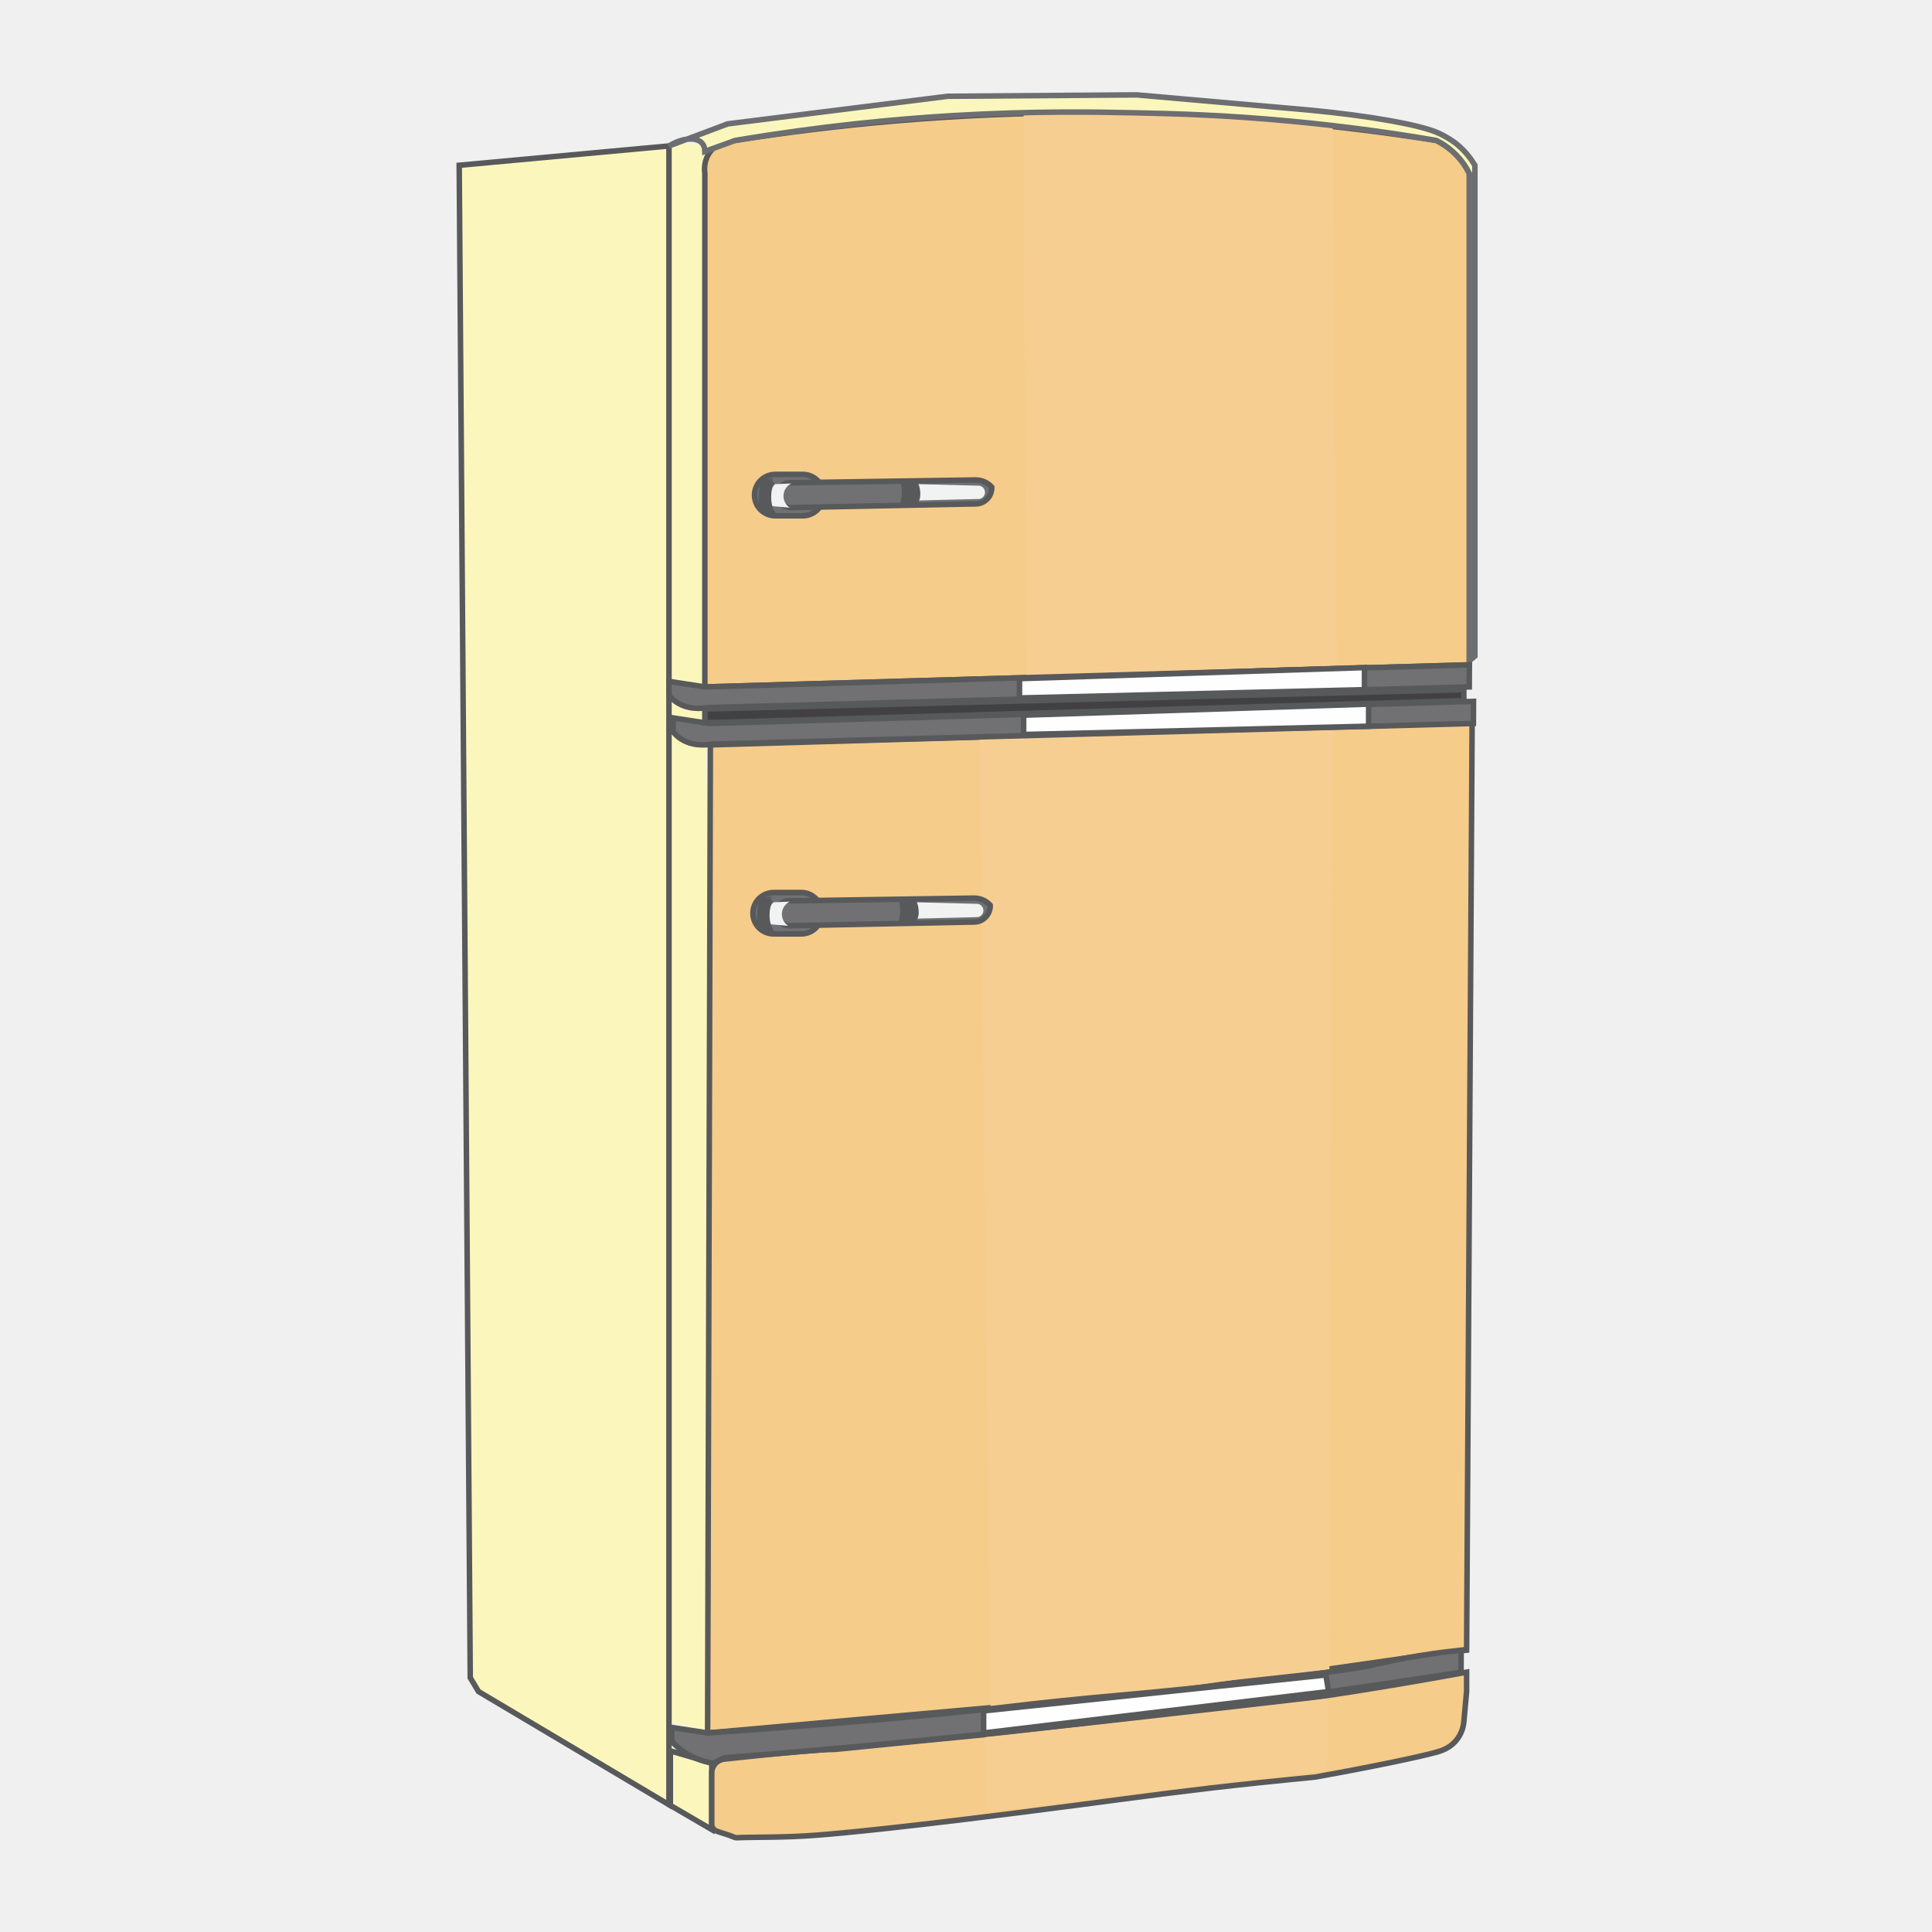
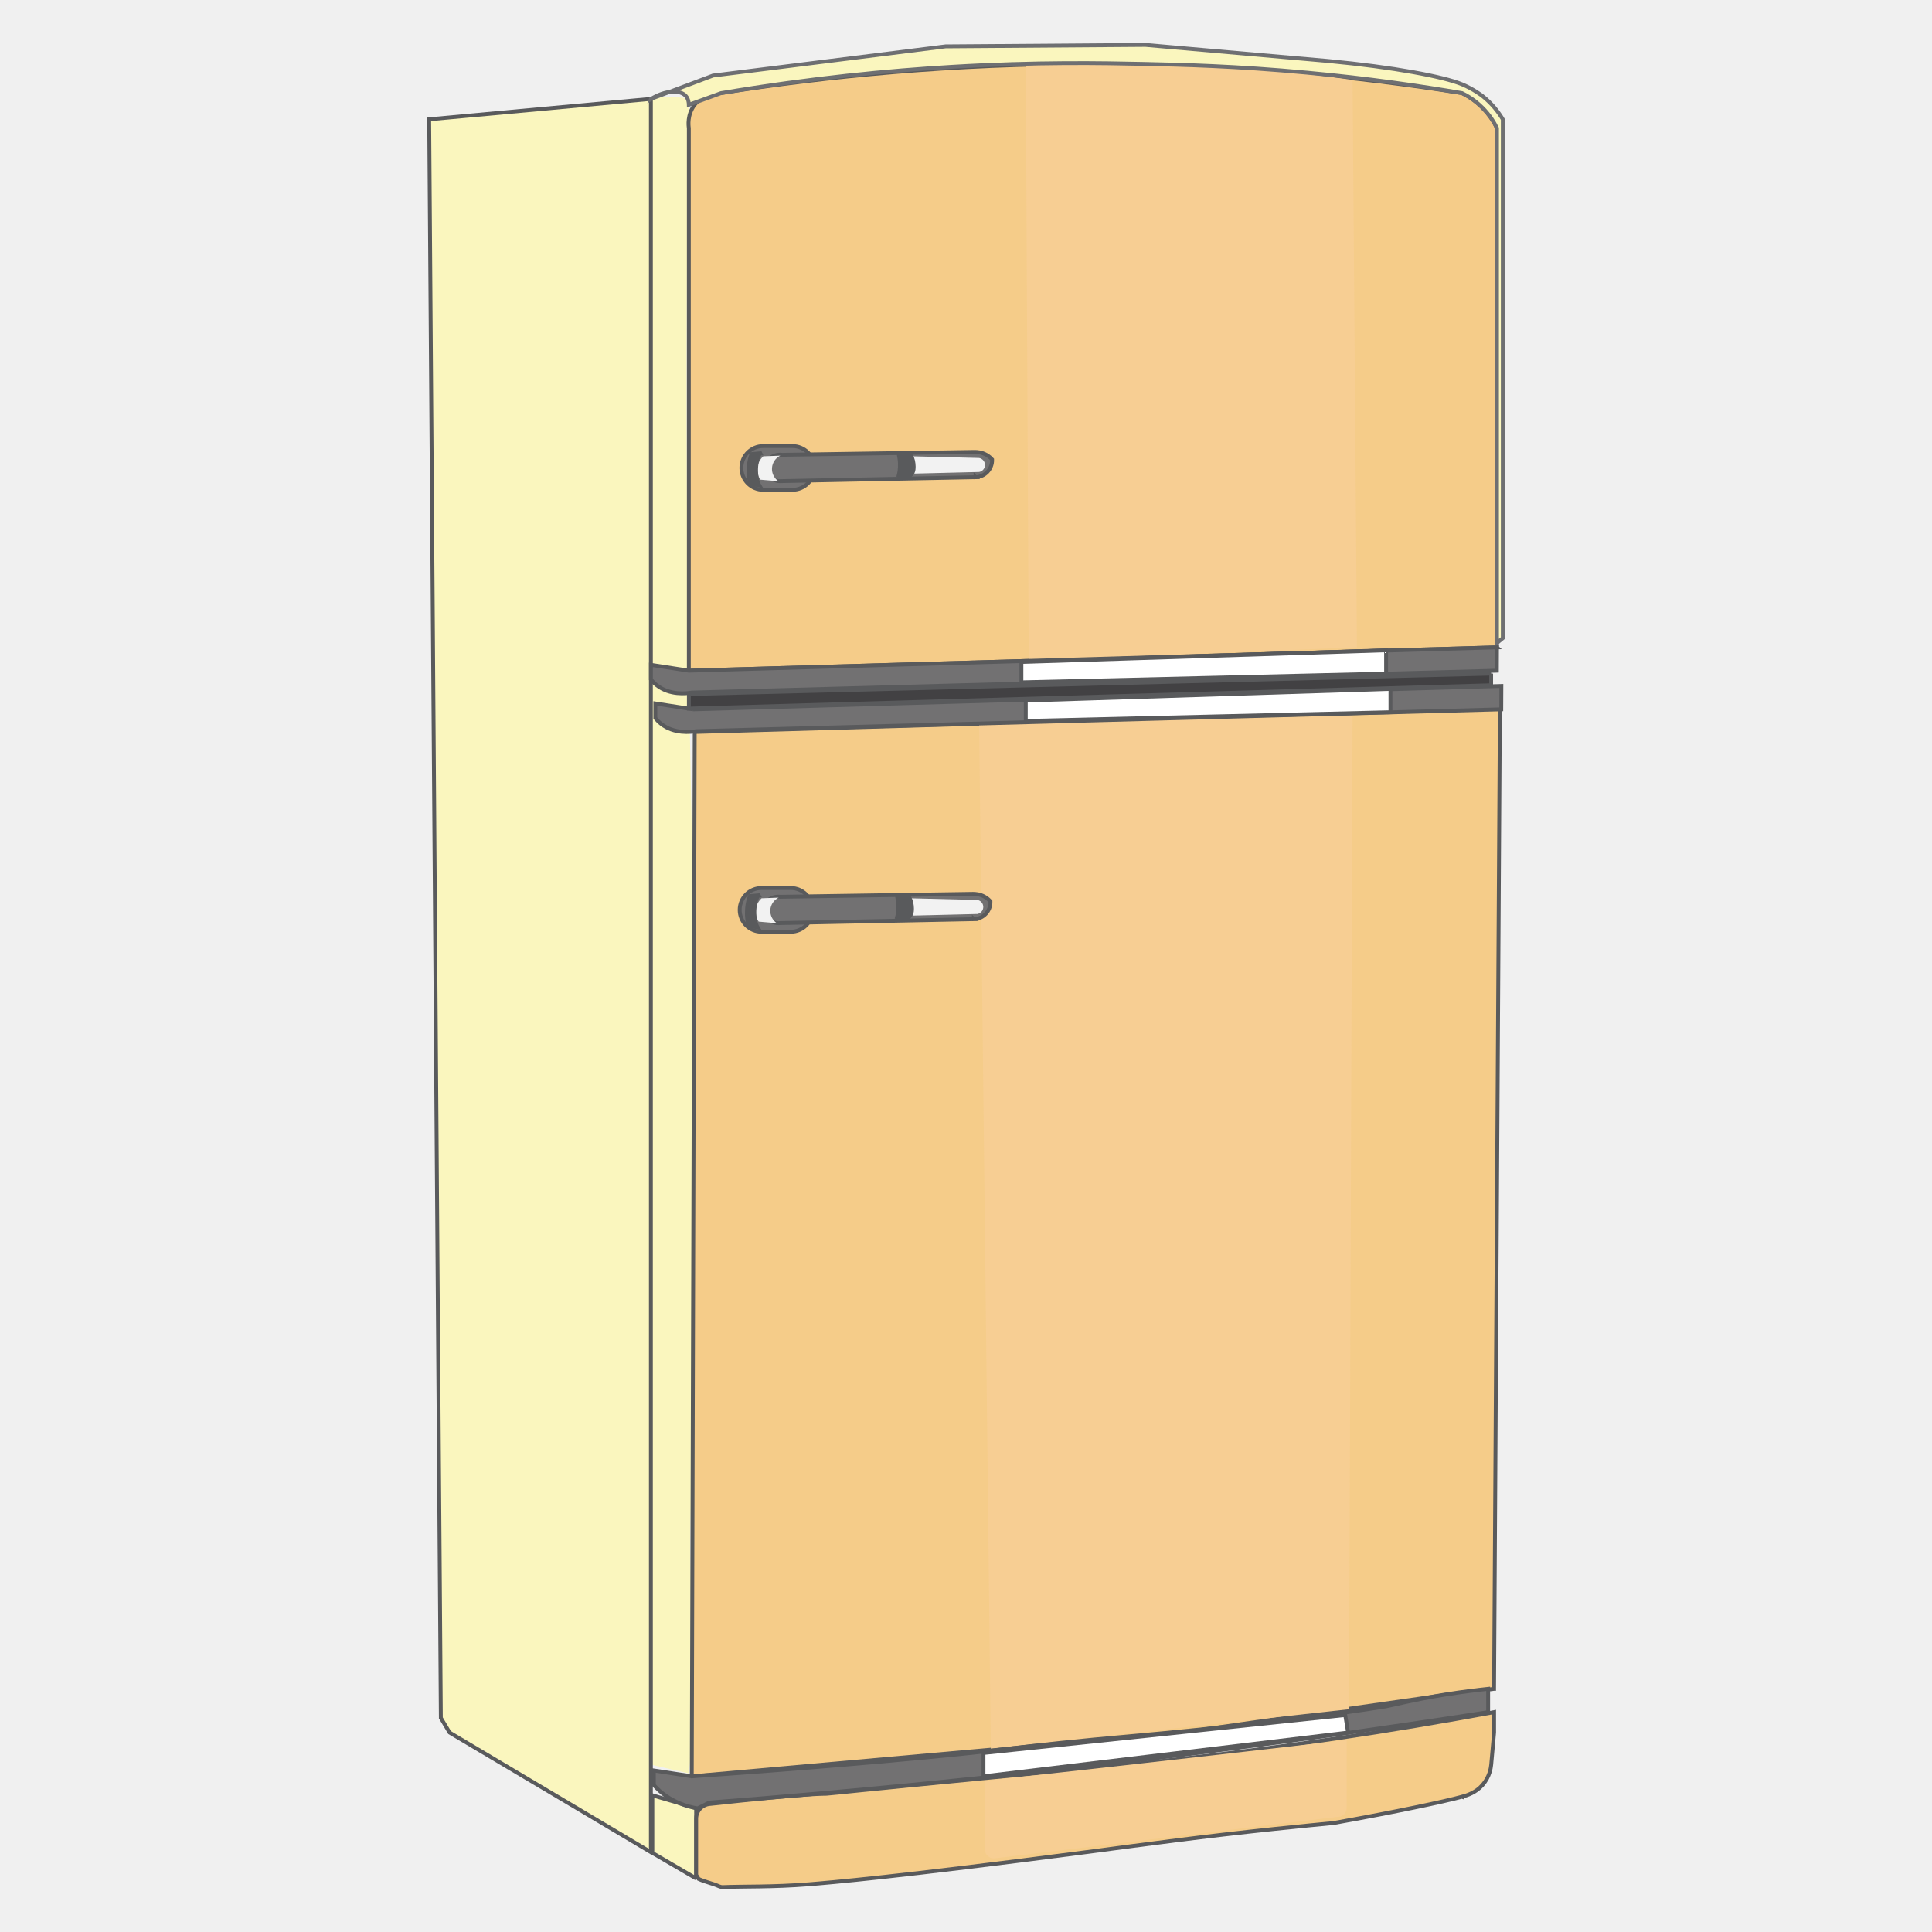
- <svg xmlns="http://www.w3.org/2000/svg" id="Layer_1" viewBox="0 0 350 350">
-   <path d="M128.94,331.44c-2.5-1.46-5-2.92-7.5-4.38v-9.87c2.5.73,5,1.46,7.5,2.19v12.06Z" fill="#fbf7bc" stroke="#58595b" stroke-miterlimit="10" />
-   <path d="M127.69,313.44c-2.17-.5-4.33-1-6.5-1.5V26.44c1.08-.23,2.49-.41,4.12-.32.89.05,1.69.17,2.38.32-.62,41.47-.36,74.91,0,98,.37,23.69.93,41.51,1.13,73.5.16,25.28.02,45.95-.13,59.5-.97,10.91-.83,19.56-.5,25.5.32,5.88,1.1,14.28,0,26-.18,1.91-.37,3.47-.5,4.5Z" fill="#fbf7bc" stroke-width="0" />
-   <path d="M260.19,317.44c-3.1.84-11.16,2.56-22,4.5-2.31.22-5.78.56-10,1-12.88,1.36-20.71,2.45-32.5,4-32.68,4.28-43.77,5.2-47.5,5.5-6.15.49-11.23.33-14.65.48-.23.01-.46-.04-.68-.14-1.17-.52-2.33-.72-3.5-1.26l-.42-.69v-9.65c0-.9.48-1.7,1.22-2.15.45-.27.87-.33,1.04-.35,16.5-1.8,19.49-1.75,19.49-1.75.88.01.38-.01,15.5-1.5,7.3-.72,17.93-1.75,31.5-3,13.15-1.25,26.83-2.89,41-5,9.27-1.38,18.27-2.89,27-4.5v3.5c-.17,1.83-.33,3.67-.5,5.5-.05.54-.26,2.09-1.5,3.5-1.16,1.32-2.67,1.78-3.5,2Z" fill="#f5cc89" stroke="#58595b" stroke-miterlimit="10" />
-   <path d="M85.19,303.94c.5.83,1,1.67,1.5,2.5,11.5,6.83,23,13.67,34.5,20.5V26.44c-12.67,1.17-25.33,2.33-38,3.5.67,91.33,1.33,182.67,2,274Z" fill="#fbf7bc" stroke="#58595b" stroke-miterlimit="10" />
-   <path d="M266.19,120.44c-46.17,1.33-92.33,2.67-138.5,4V31.44c-.05-.35-.32-2.29,1-4,1.64-2.13,4.27-2.01,4.5-2,18.19-2.88,39.75-5.03,64-5,23.83.03,45.05,2.16,63,5,.9.44,2.21,1.21,3.5,2.5.71.71,1.7,1.86,2.5,3.5v89Z" fill="#f5cc89" stroke="#58595b" stroke-miterlimit="10" />
-   <path d="M265.69,298.94c-2.67.33-5.33.67-8,1-15.17,2.17-30.33,4.33-45.5,6.5l-84,7.5c.17-59.67.33-119.33.5-179,46-1.33,92-2.67,138-4-.33,56-.67,112-1,168Z" fill="#f5cc89" stroke="#58595b" stroke-miterlimit="10" />
-   <path d="M242.19,120.44l-56.25,2.25c-.17-34-.33-68-.5-102,9.25-.49,19.47-.59,30.5,0,9.15.49,17.67,1.38,25.5,2.5.25,32.42.5,64.83.75,97.25Z" fill="#f7ce92" stroke-width="0" />
-   <path d="M240.84,302.44c-20.47,2.25-40.93,4.5-61.4,6.75-.67-58.5-1.33-117-2-175.5,3.42-.14,8.04-.32,13.5-.5,5.25-.17,10.73-.32,19.5-.5,7.94-.16,18.41-.35,31-.5-.2,56.75-.4,113.5-.6,170.25Z" fill="#f7ce92" stroke-width="0" />
-   <path d="M239.13,320.85c-19.67,2.38-39.33,4.76-59,7.14-.9.11-1.7-.6-1.7-1.5v-11.79c9-.99,18-1.99,27-3,11.67-1.31,23.34-2.65,35-4v11.69c0,.75-.56,1.38-1.3,1.47Z" fill="#f7ce92" stroke-width="0" />
-   <path d="M121.19,26.44l10.64-4,39.86-5,34.25-.25c10.42.92,20.83,1.83,31.25,2.75,11.38,1.08,19.82,2.69,23,4,1.99.82,3.5,2,3.5,2,1.73,1.36,2.83,2.88,3.5,4v88.92l-1,.83V31.44c-.44-.9-1.21-2.21-2.5-3.5-.71-.71-1.86-1.7-3.5-2.5-6.99-1.2-15.98-2.52-26.5-3.5-12.26-1.15-21.56-1.36-28-1.5-7.02-.15-18.34-.37-33,.5-10.59.63-24.01,1.89-39.5,4.5-1.83.67-3.67,1.33-5.5,2-.02-.83-.3-1.27-.5-1.5-.98-1.12-3.45-1.05-6,.5Z" fill="#fbf7bc" stroke="#6d6e71" stroke-miterlimit="10" />
-   <path d="M127.69,124.44c46.17-1.33,92.33-2.67,138.5-4l-.02,4-137.98,3.75c-.91.15-3.76.51-6-1.25-.4-.31-.73-.65-1-1v-2.5c2.17.33,4.33.67,6.5,1Z" fill="#717072" stroke="#58595b" stroke-miterlimit="10" />
-   <path d="M247.19,124.94c-20.83.5-41.67,1-62.5,1.5v-3.5c20.83-.67,41.67-1.33,62.5-2v4Z" fill="#fffefe" stroke="#58595b" stroke-miterlimit="10" />
-   <path d="M128.44,131.06c46.17-1.33,92.33-2.67,138.5-4l-.02,4-137.98,3.75c-.91.15-3.76.51-6-1.25-.4-.31-.73-.65-1-1v-2.5c2.17.33,4.33.67,6.5,1Z" fill="#717072" stroke="#58595b" stroke-miterlimit="10" />
-   <path d="M247.94,131.56c-20.83.5-41.67,1-62.5,1.5v-3.5c20.83-.67,41.67-1.33,62.5-2v4Z" fill="#fffefe" stroke="#58595b" stroke-miterlimit="10" />
-   <path d="M265.19,124.94c-45.83,1.17-91.67,2.33-137.5,3.5v2.5c45.83-1.33,91.67-2.67,137.5-4v-2Z" fill="#414042" stroke="#58595b" stroke-miterlimit="10" />
-   <path d="M128.19,313.94c8.07-.55,19.02-1.36,32-2.5,24.73-2.17,21.24-2.45,44.5-4.5,0,0,25.98-2.29,42.5-5,.83-.14,4.69-1.14,10-2,3.34-.54,6.01-.84,7.5-1v4c-18.77,2.91-38.11,5.59-58,8-25.97,3.14-51.16,5.61-75.5,7.5-.67.33-1.33.67-2,1-1.75-.3-4.28-1.04-6.5-3-.37-.33-.7-.66-1-1v-2.5c2.17.33,4.33.67,6.5,1Z" fill="#717072" stroke="#58595b" stroke-miterlimit="10" />
-   <path d="M240.69,306.44c-20.83,2.5-41.67,5-62.5,7.5v-4c20.67-2.17,41.33-4.33,62-6.5.17,1,.33,2,.5,3Z" fill="#fffefe" stroke="#58595b" stroke-miterlimit="10" />
-   <rect x="136.69" y="85.94" width="12.5" height="7.5" rx="3.75" ry="3.75" fill="#717072" stroke="#58595b" stroke-miterlimit="10" />
-   <path d="M176.83,91.28c-11.05.22-22.1.44-33.15.67-1.75.18-3.06-1.2-2.99-2.41.07-1.13,1.37-2.29,2.99-2.09,11-.17,22-.33,33-.5.4,0,1.18.04,2,.5.45.26.78.56.99.8h0c.05,1.62-1.22,2.98-2.84,3.04Z" fill="#717072" stroke="#58595b" stroke-miterlimit="10" />
-   <path d="M177.44,90.39c-4,.1-8,.2-12,.3.18-.11,1-.65,1-1.5,0-.15-.03-.89-1-1.5,4,.1,8,.2,12,.3.58.11,1,.61,1,1.2s-.42,1.09-1,1.2Z" fill="#f1f2f2" stroke-width="0" />
-   <path d="M143.36,87.59l-2.92.11c-.18.16-.89.85-1,2-.1,1.03.36,1.78.5,2,1.04.09,2.08.18,3.12.27-.75-.5-1.18-1.37-1.12-2.27.06-.91.6-1.71,1.42-2.11Z" fill="#f1f2f2" stroke-width="0" />
-   <path d="M139.94,87.19l-1.49.13c-.09.2-.45,1.07-.51,2.52-.05,1.3.18,2.24.25,2.52.53.11,1.06.22,1.59.33-.38-.63-.6-1.72-.57-2.85.03-1.14.31-2.15.72-2.65Z" fill="#58595b" stroke="#58595b" stroke-miterlimit="10" />
-   <path d="M165.69,90.94c-.51.41-1.32.42-2.04.05.13-.51.24-1.2.22-2-.01-.6-.09-1.12-.18-1.55h2c.18.3.44.82.5,1.5.05.54.14,1.48-.5,2Z" fill="#58595b" stroke="#58595b" stroke-miterlimit="10" />
-   <rect x="136.4" y="161.69" width="12.5" height="7.5" rx="3.75" ry="3.75" fill="#717072" stroke="#58595b" stroke-miterlimit="10" />
-   <path d="M176.55,167.03c-11.05.22-22.1.44-33.15.67-1.75.18-3.06-1.2-2.99-2.41.07-1.13,1.37-2.29,2.99-2.09,11-.17,22-.33,33-.5.4,0,1.18.04,2,.5.45.26.78.56.99.8h0c.05,1.62-1.22,2.98-2.84,3.04Z" fill="#717072" stroke="#58595b" stroke-miterlimit="10" />
-   <path d="M177.15,166.14c-4,.1-8,.2-12,.3.18-.11,1-.65,1-1.5,0-.15-.03-.89-1-1.5,4,.1,8,.2,12,.3.58.11,1,.61,1,1.2s-.42,1.09-1,1.2Z" fill="#f1f2f2" stroke-width="0" />
-   <path d="M143.07,163.34l-2.92.11c-.18.16-.89.85-1,2-.1,1.03.36,1.78.5,2,1.04.09,2.08.18,3.12.27-.75-.5-1.18-1.37-1.12-2.27.06-.91.6-1.71,1.42-2.11Z" fill="#f1f2f2" stroke-width="0" />
-   <path d="M139.65,162.94l-1.49.13c-.09.2-.45,1.07-.51,2.52-.05,1.3.18,2.24.25,2.52.53.11,1.06.22,1.59.33-.38-.63-.6-1.72-.57-2.85.03-1.14.31-2.15.72-2.65Z" fill="#58595b" stroke="#58595b" stroke-miterlimit="10" />
-   <path d="M165.4,166.69c-.51.41-1.32.42-2.04.05.13-.51.24-1.2.22-2-.01-.6-.09-1.12-.18-1.55h2c.18.3.44.82.5,1.5.05.54.14,1.48-.5,2Z" fill="#58595b" stroke="#58595b" stroke-miterlimit="10" />
-   <rect width="350" height="350" fill="none" stroke-width="0" />
+ <svg xmlns="http://www.w3.org/2000/svg" id="Layer_1" viewBox="0 0 500 500">
+   <path d="M180.16,486.14c-3.78-2.2-7.55-4.41-11.33-6.61v-14.9c3.77,1.1,7.55,2.2,11.33,3.31v18.21Z" fill="#faf6be" stroke="#595a5c" stroke-miterlimit="10" />
+   <path d="M178.27,458.96c-3.28-.76-6.54-1.51-9.82-2.26V25.59c1.63-.35,3.76-.62,6.22-.48,1.34.08,2.55.26,3.59.48-.94,62.62-.54,113.11,0,147.98.56,35.77,1.4,62.68,1.71,110.98.24,38.17.03,69.38-.2,89.85-1.46,16.47-1.25,29.54-.76,38.5.48,8.88,1.66,21.56,0,39.26-.27,2.88-.56,5.24-.75,6.8Z" fill="#faf6be" stroke-width="0" />
+   <path d="M378.35,465c-4.68,1.27-16.85,3.87-33.22,6.8-3.49.33-8.73.85-15.1,1.51-19.45,2.05-31.27,3.7-49.07,6.04-49.35,6.46-66.09,7.85-71.73,8.31-9.29.74-16.96.5-22.12.72-.35.02-.69-.06-1.03-.21-1.77-.79-3.52-1.09-5.28-1.9l-.63-1.04v-14.57c0-1.36.72-2.57,1.84-3.25.68-.41,1.31-.5,1.57-.53,24.92-2.72,29.43-2.64,29.43-2.64,1.33.02.57-.02,23.41-2.26,11.02-1.09,27.07-2.64,47.57-4.53,19.86-1.89,40.51-4.36,61.91-7.55,14-2.08,27.59-4.36,40.77-6.8v5.28c-.26,2.76-.5,5.54-.75,8.31-.08.82-.39,3.16-2.26,5.28-1.75,1.99-4.03,2.69-5.28,3.02v.02Z" fill="#f5cc89" stroke="#595a5c" stroke-miterlimit="10" />
+   <path d="M114.1,444.62c.75,1.25,1.51,2.52,2.26,3.77,17.36,10.31,34.73,20.64,52.09,30.95V25.59c-19.13,1.77-38.25,3.52-57.38,5.28,1.01,137.91,2.01,275.83,3.02,413.74Z" fill="#faf6be" stroke="#595a5c" stroke-miterlimit="10" />
+   <path d="M387.41,167.53c-69.72,2.01-139.42,4.03-209.14,6.04V33.14c-.08-.53-.48-3.46,1.51-6.04,2.48-3.22,6.45-3.04,6.8-3.02,27.47-4.35,60.02-7.6,96.64-7.55,35.98.05,68.03,3.26,95.13,7.55,1.36.66,3.34,1.83,5.28,3.77,1.07,1.07,2.57,2.81,3.77,5.28v134.39Z" fill="#f5cc89" stroke="#595a5c" stroke-miterlimit="10" />
+   <path d="M386.65,437.07c-4.03.5-8.05,1.01-12.08,1.51-22.91,3.28-45.8,6.54-68.7,9.82l-126.84,11.32c.26-90.1.5-180.19.76-270.29,69.46-2.01,138.92-4.03,208.38-6.04-.5,84.56-1.01,169.12-1.51,253.68Z" fill="#f5cc89" stroke="#595a5c" stroke-miterlimit="10" />
+   <path d="M351.17,167.53l-84.94,3.4c-.26-51.34-.5-102.68-.76-154.02,13.97-.74,29.4-.89,46.06,0,13.82.74,26.68,2.08,38.51,3.77.38,48.95.75,97.89,1.13,146.85Z" fill="#f7ce93" stroke-width="0" />
+   <path d="M349.13,442.35c-30.91,3.4-61.8,6.8-92.71,10.19-1.01-88.34-2.01-176.67-3.02-265.01,5.16-.21,12.14-.48,20.39-.75,7.93-.26,16.2-.48,29.44-.76,11.99-.24,27.8-.53,46.81-.75-.3,85.69-.6,171.39-.91,257.08Z" fill="#f7ce93" stroke-width="0" />
+   <path d="M346.55,470.15c-29.7,3.59-59.39,7.19-89.09,10.78-1.36.17-2.57-.91-2.57-2.26v-17.8c13.59-1.49,27.18-3,40.77-4.53,17.62-1.98,35.24-4,52.85-6.04v17.65c0,1.13-.85,2.08-1.96,2.22v-.02Z" fill="#f7ce93" stroke-width="0" />
+   <path d="M168.46,25.59l16.07-6.04,60.19-7.55,51.72-.38c15.73,1.39,31.45,2.76,47.19,4.15,17.18,1.63,29.93,4.06,34.73,6.04,3,1.24,5.28,3.02,5.28,3.02,2.61,2.05,4.27,4.35,5.28,6.04v134.27l-1.51,1.25V33.14c-.66-1.36-1.83-3.34-3.77-5.28-1.07-1.07-2.81-2.57-5.28-3.77-10.55-1.81-24.13-3.81-40.02-5.28-18.51-1.74-32.56-2.05-42.28-2.27-10.6-.23-27.69-.56-49.83.76-15.99.95-36.26,2.85-59.65,6.8-2.76,1.01-5.54,2.01-8.31,3.02-.03-1.25-.45-1.92-.76-2.26-1.48-1.69-5.21-1.59-9.06.76Z" fill="#faf6be" stroke="#6e6f72" stroke-miterlimit="10" />
+   <path d="M178.27,173.57c69.72-2.01,139.42-4.03,209.14-6.04l-.03,6.04-208.35,5.66c-1.37.23-5.68.77-9.06-1.89-.6-.47-1.1-.98-1.51-1.51v-3.77c3.28.5,6.54,1.01,9.82,1.51h0Z" fill="#727172" stroke="#595a5c" stroke-miterlimit="10" />
+   <path d="M358.72,174.33c-31.45.75-62.92,1.51-94.38,2.26v-5.28c31.45-1.01,62.92-2.01,94.38-3.02v6.04Z" fill="#fff" stroke="#595a5c" stroke-miterlimit="10" />
+   <path d="M179.41,183.57c69.72-2.01,139.42-4.03,209.14-6.04l-.03,6.04-208.35,5.66c-1.37.23-5.68.77-9.06-1.89-.6-.47-1.1-.98-1.51-1.51v-3.77c3.28.5,6.54,1.01,9.82,1.51h0Z" fill="#727172" stroke="#595a5c" stroke-miterlimit="10" />
+   <path d="M359.85,184.32c-31.45.75-62.92,1.51-94.38,2.26v-5.28c31.45-1.01,62.92-2.01,94.38-3.02v6.04Z" fill="#fff" stroke="#595a5c" stroke-miterlimit="10" />
+   <path d="M385.9,174.33c-69.2,1.77-138.42,3.52-207.62,5.28v3.77c69.2-2.01,138.42-4.03,207.62-6.04v-3.02Z" fill="#424143" stroke="#595a5c" stroke-miterlimit="10" />
+   <path d="M179.03,459.72c12.19-.83,28.72-2.05,48.32-3.77,37.34-3.28,32.07-3.7,67.19-6.8,0,0,39.23-3.46,64.17-7.55,1.25-.21,7.08-1.72,15.1-3.02,5.04-.82,9.08-1.27,11.32-1.51v6.04c-28.34,4.39-57.55,8.44-87.58,12.08-39.21,4.74-77.25,8.47-114,11.32-1.01.5-2.01,1.01-3.02,1.51-2.64-.45-6.46-1.57-9.81-4.53-.56-.5-1.06-1-1.51-1.51v-3.78c3.28.5,6.54,1.01,9.81,1.51Z" fill="#727172" stroke="#595a5c" stroke-miterlimit="10" />
+   <path d="M348.9,448.39c-31.45,3.77-62.92,7.55-94.38,11.32v-6.04c31.21-3.28,62.41-6.54,93.62-9.82.26,1.51.5,3.02.75,4.53Z" fill="#fff" stroke="#595a5c" stroke-miterlimit="10" />
+   <path d="M197.53,115.44h7.55c3.13,0,5.66,2.54,5.66,5.66h0c0,3.13-2.54,5.66-5.66,5.66h-7.55c-3.13,0-5.66-2.54-5.66-5.66h0c0-3.13,2.54-5.66,5.66-5.66Z" fill="#727172" stroke="#595a5c" stroke-miterlimit="10" />
+   <path d="M252.48,123.5c-16.69.33-33.37.66-50.06,1.01-2.64.27-4.62-1.81-4.51-3.64.11-1.71,2.07-3.46,4.51-3.16,16.61-.26,33.22-.5,49.83-.75.6,0,1.78.06,3.02.75.68.39,1.18.85,1.49,1.21h0c.08,2.45-1.84,4.5-4.29,4.59v-.02Z" fill="#727172" stroke="#595a5c" stroke-miterlimit="10" />
+   <path d="M253.4,122.15c-6.04.15-12.08.3-18.12.45.27-.17,1.51-.98,1.51-2.26,0-.23-.05-1.34-1.51-2.26,6.04.15,12.08.3,18.12.45.88.17,1.51.92,1.51,1.81s-.63,1.65-1.51,1.81Z" fill="#f2f2f2" stroke-width="0" />
+   <path d="M201.94,117.93l-4.41.17c-.27.24-1.34,1.28-1.51,3.02-.15,1.56.54,2.69.75,3.02,1.57.14,3.14.27,4.71.41-1.13-.75-1.78-2.07-1.69-3.43.09-1.37.91-2.58,2.14-3.19Z" fill="#f2f2f2" stroke-width="0" />
+   <path d="M196.77,117.32l-2.25.2c-.14.3-.68,1.62-.77,3.81-.08,1.96.27,3.38.38,3.81l2.4.5c-.57-.95-.91-2.6-.86-4.3.05-1.72.47-3.25,1.09-4h.02Z" fill="#595a5c" stroke="#595a5c" stroke-miterlimit="10" />
+   <path d="M235.65,122.99c-.77.62-1.99.63-3.08.08.2-.77.36-1.81.33-3.02-.02-.91-.14-1.69-.27-2.34h3.02c.27.45.66,1.24.76,2.26.08.82.21,2.23-.76,3.02h0Z" fill="#595a5c" stroke="#595a5c" stroke-miterlimit="10" />
+   <path d="M197.09,229.82h7.55c3.13,0,5.66,2.54,5.66,5.66h0c0,3.13-2.54,5.66-5.66,5.66h-7.55c-3.13,0-5.66-2.54-5.66-5.66h0c0-3.13,2.54-5.66,5.66-5.66Z" fill="#727172" stroke="#595a5c" stroke-miterlimit="10" />
+   <path d="M252.05,237.88c-16.69.33-33.37.66-50.06,1.01-2.64.27-4.62-1.81-4.51-3.64.11-1.71,2.07-3.46,4.51-3.16,16.61-.26,33.22-.5,49.83-.76.6,0,1.78.06,3.02.76.68.39,1.18.85,1.49,1.21h0c.08,2.45-1.84,4.5-4.29,4.59v-.02Z" fill="#727172" stroke="#595a5c" stroke-miterlimit="10" />
+   <path d="M252.96,236.54c-6.04.15-12.08.3-18.12.45.27-.17,1.51-.98,1.51-2.27,0-.23-.05-1.34-1.51-2.26,6.04.15,12.08.3,18.12.45.88.17,1.51.92,1.51,1.81s-.63,1.65-1.51,1.81Z" fill="#f2f2f2" stroke-width="0" />
+   <path d="M201.5,232.31l-4.41.17c-.27.24-1.34,1.28-1.51,3.02-.15,1.56.54,2.69.76,3.02,1.57.14,3.14.27,4.71.41-1.13-.75-1.78-2.07-1.69-3.43.09-1.37.91-2.58,2.14-3.19Z" fill="#f2f2f2" stroke-width="0" />
+   <path d="M196.33,231.71l-2.25.2c-.14.3-.68,1.62-.77,3.81-.08,1.96.27,3.38.38,3.81l2.4.5c-.57-.95-.91-2.6-.86-4.3.05-1.72.47-3.25,1.09-4h.02Z" fill="#595a5c" stroke="#595a5c" stroke-miterlimit="10" />
+   <path d="M235.22,237.37c-.77.62-1.99.63-3.08.08.2-.77.36-1.81.33-3.02-.02-.91-.14-1.69-.27-2.34h3.02c.27.45.66,1.24.75,2.26.08.82.21,2.23-.75,3.02h0Z" fill="#595a5c" stroke="#595a5c" stroke-miterlimit="10" />
+   <rect width="500" height="500" fill="none" stroke-width="0" />
</svg>
